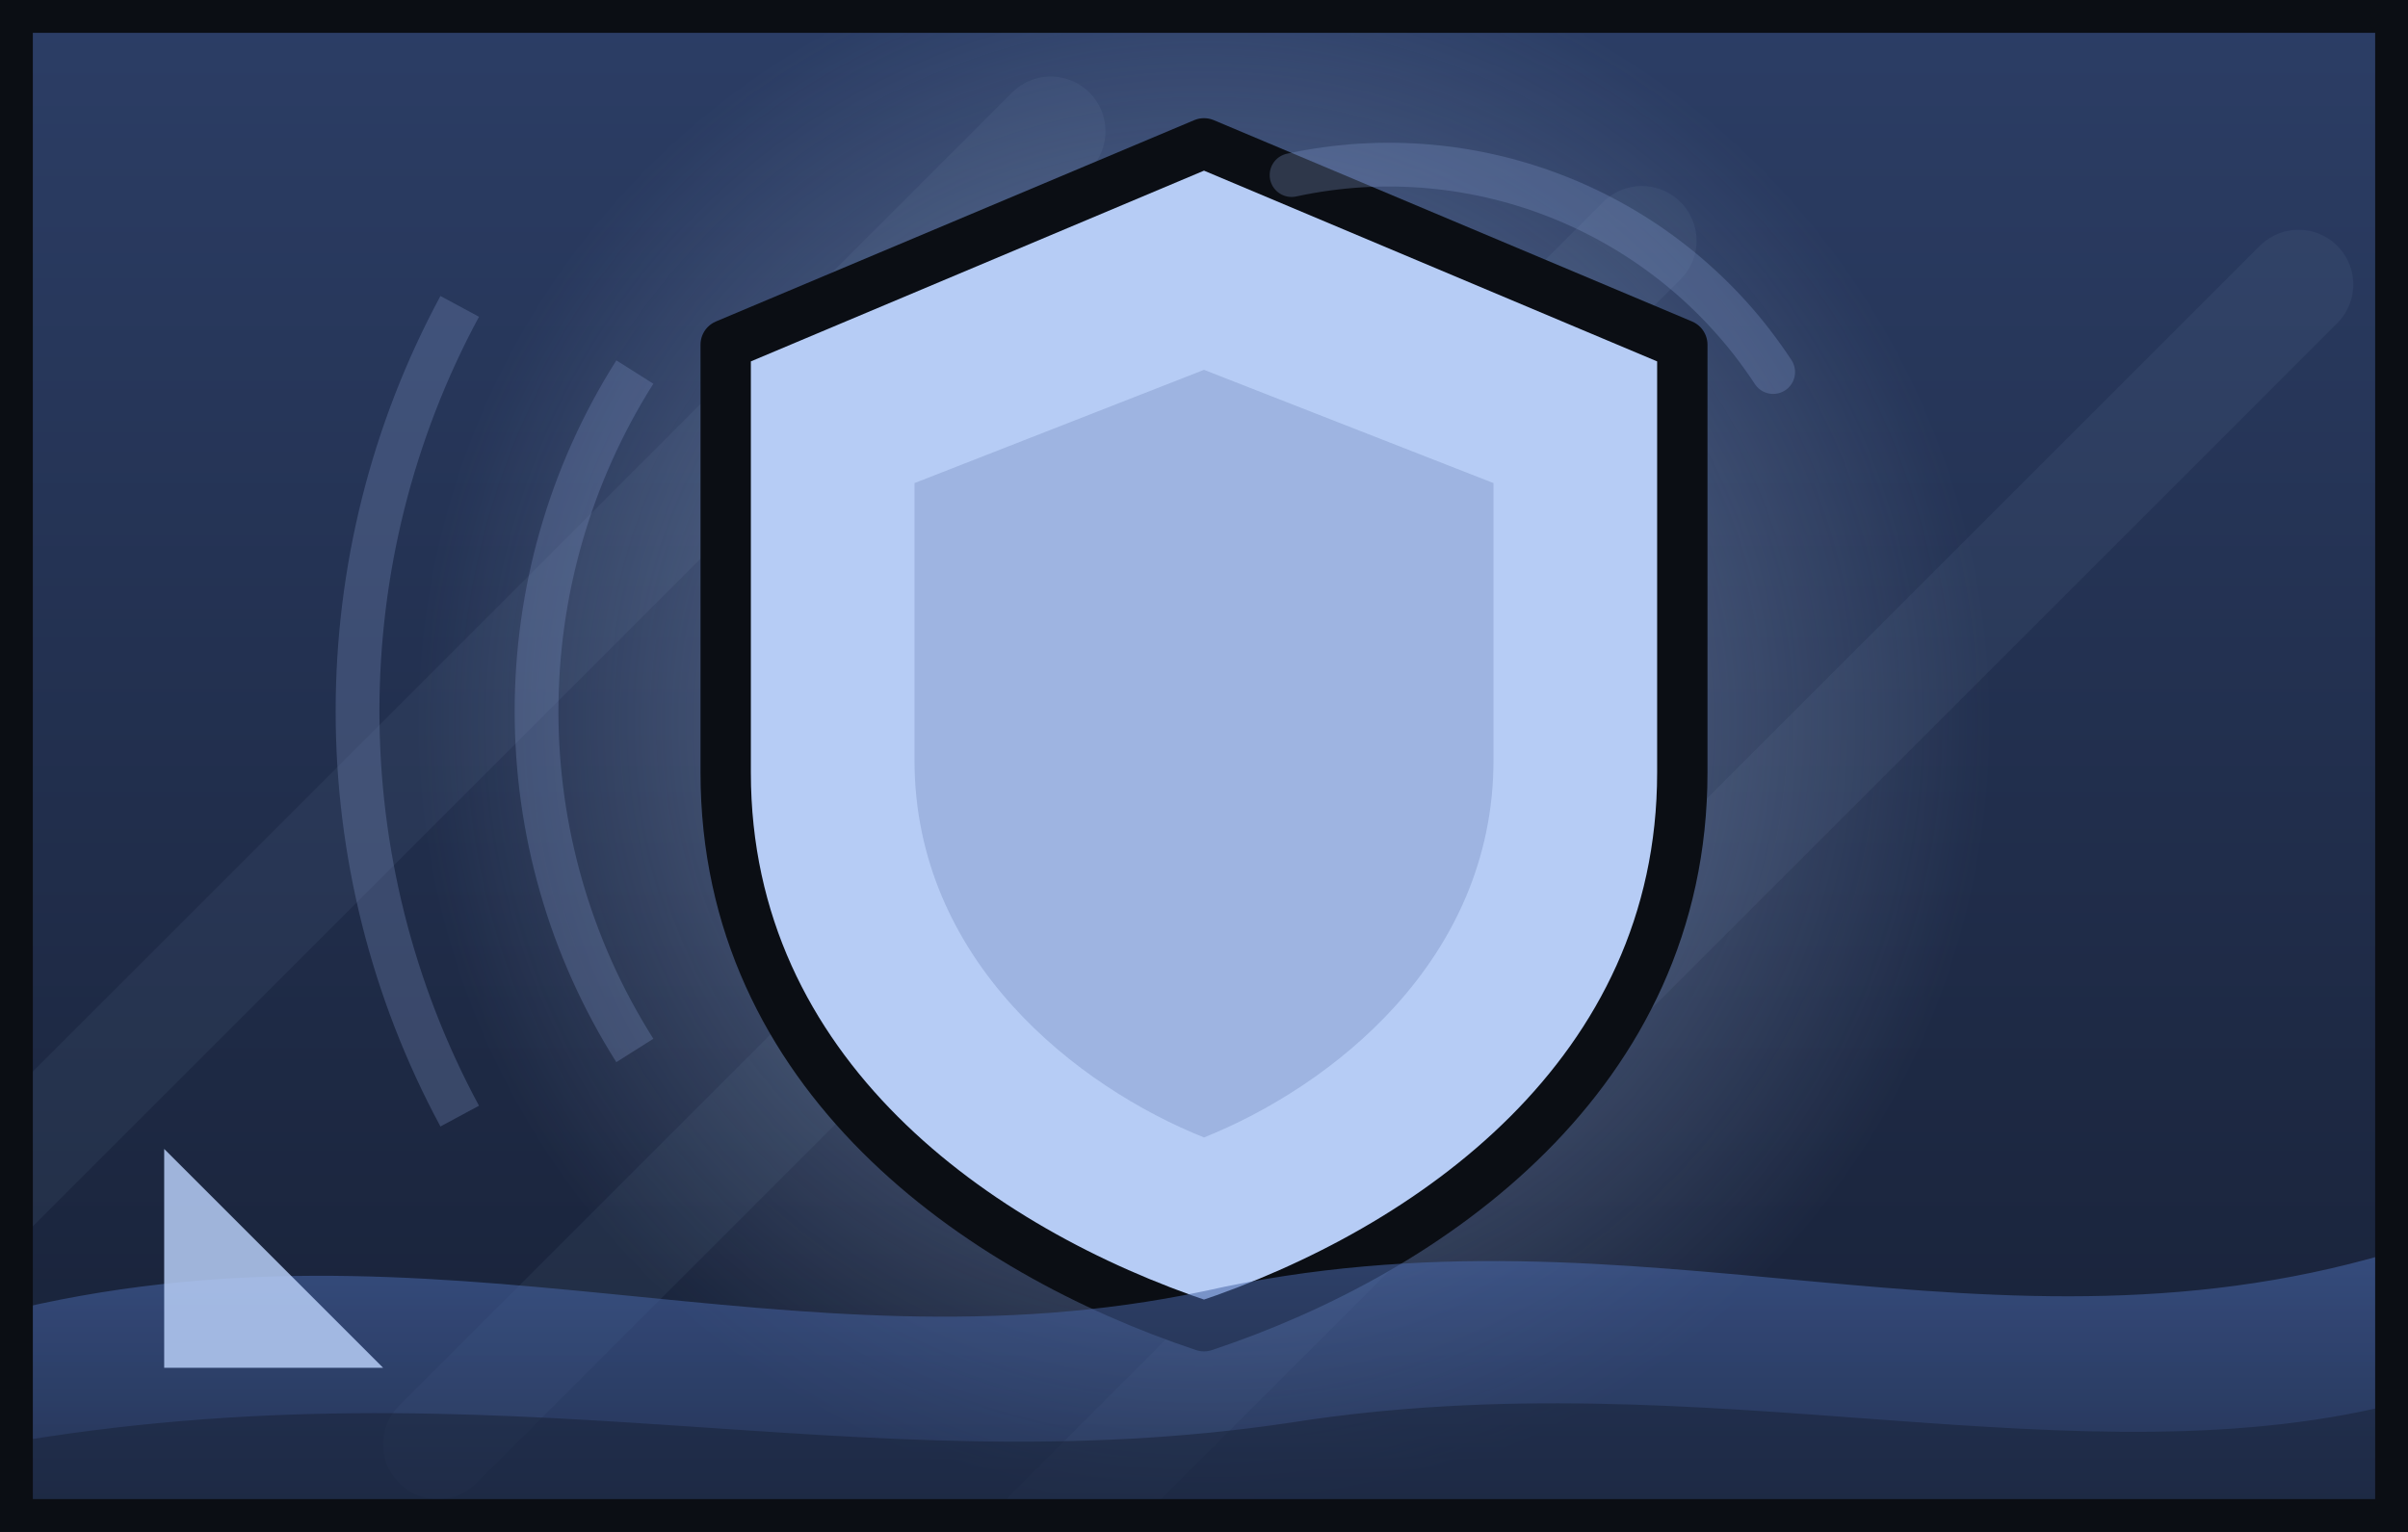
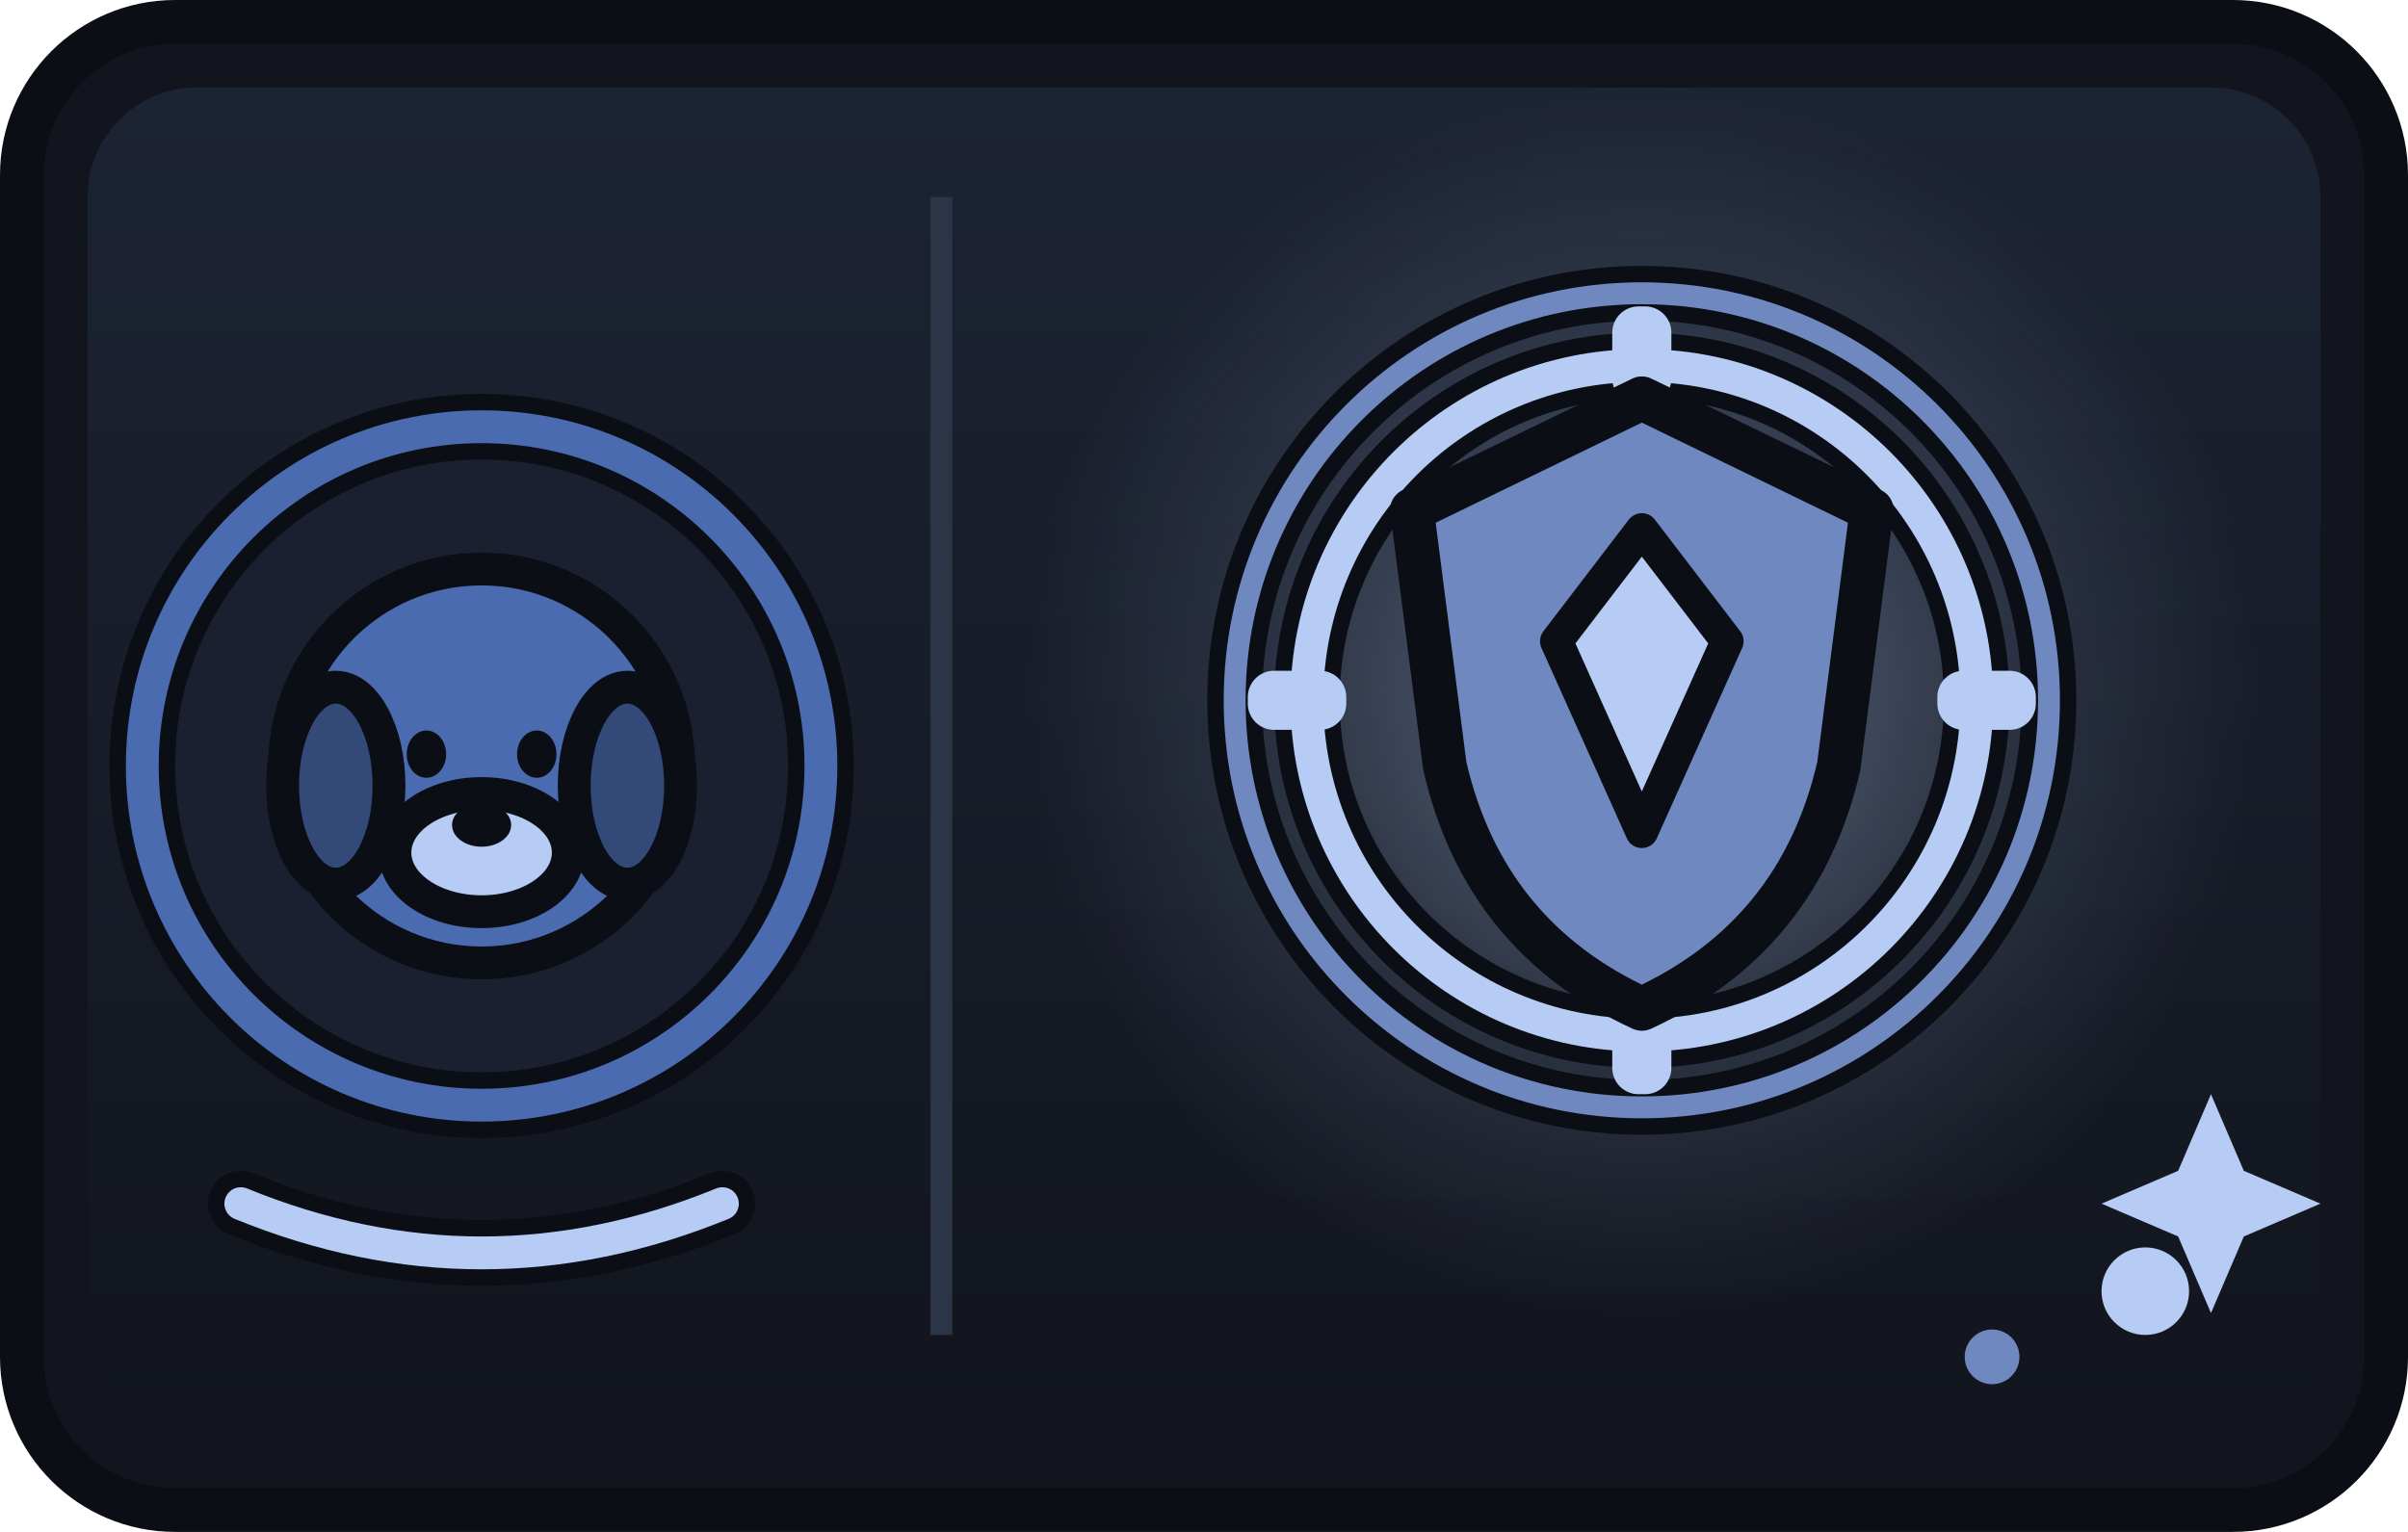
<svg xmlns="http://www.w3.org/2000/svg" width="220" height="140" viewBox="0 0 220 140">
  <defs>
-     <linearGradient id="bg_dog_defense" x1="0" y1="0" x2="0" y2="1">
-       <stop offset="0" stop-color="#2C3E66" />
-       <stop offset="1" stop-color="#172035" />
+     <linearGradient id="bg_card_dog_defense" x1="0" y1="0" x2="0" y2="1">
+       <stop offset="0" stop-color="#1C2333" />
+       <stop offset="1" stop-color="#12151D" />
    </linearGradient>
-     <radialGradient id="glow_dog_defense" cx="0.5" cy="0.5" r="0.5">
-       <stop offset="0" stop-color="#B6CCF5" stop-opacity="0.52" />
+     <radialGradient id="glow_card_dog_defense" cx="0.5" cy="0.5" r="0.5">
+       <stop offset="0" stop-color="#B6CCF5" stop-opacity="0.45" />
+       <stop offset="0.55" stop-color="#B6CCF5" stop-opacity="0.14" />
      <stop offset="1" stop-color="#B6CCF5" stop-opacity="0" />
    </radialGradient>
-     <linearGradient id="hill_dog_defense" x1="0" y1="0" x2="0" y2="1">
-       <stop offset="0" stop-color="#4B6BB0" />
-       <stop offset="1" stop-color="#2C3E66" />
-     </linearGradient>
  </defs>
-   <rect x="0" y="0" width="220" height="140" fill="url(#bg_dog_defense)" />
-   <g stroke="#B6CCF5" stroke-width="10" stroke-opacity="0.06" stroke-linecap="round">
-     <path d="M-10 118 L96 12" />
-     <path d="M40 132 L150 22" />
-     <path d="M96 140 L210 26" />
+   <rect x="2" y="2" width="216" height="136" rx="14" fill="#12151D" stroke="#0B0E14" stroke-width="4" />
+   <rect x="8" y="8" width="204" height="124" rx="10" fill="url(#bg_card_dog_defense)" />
+   <circle cx="150" cy="64" r="56" fill="url(#glow_card_dog_defense)" />
+   <circle cx="44" cy="70" r="31" fill="#1A2030" />
+   <circle cx="44" cy="70" r="31" fill="none" stroke="#0B0E14" stroke-width="6" stroke-linecap="round" stroke-linejoin="round" />
+   <circle cx="44" cy="70" r="31" fill="none" stroke="#4B6BB0" stroke-width="3" stroke-linecap="round" stroke-linejoin="round" />
+   <circle cx="44" cy="70" r="18" fill="#4B6BB0" stroke="#0B0E14" stroke-width="3" />
+   <ellipse cx="30.68" cy="71.8" rx="4.86" ry="9" fill="#334978" stroke="#0B0E14" stroke-width="3" />
+   <ellipse cx="57.32" cy="71.8" rx="4.86" ry="9" fill="#334978" stroke="#0B0E14" stroke-width="3" />
+   <ellipse cx="38.96" cy="68.92" rx="1.8" ry="2.16" fill="#0B0E14" />
+   <ellipse cx="49.04" cy="68.92" rx="1.8" ry="2.16" fill="#0B0E14" />
+   <ellipse cx="44" cy="77.92" rx="7.92" ry="5.4" fill="#B6CCF5" stroke="#0B0E14" stroke-width="3" />
+   <ellipse cx="44" cy="75.4" rx="2.7" ry="1.98" fill="#0B0E14" />
+   <path d="M 22 110 Q 44 119 66 110" fill="none" stroke="#0B0E14" stroke-width="6" stroke-linecap="round" stroke-linejoin="round" />
+   <path d="M 22 110 Q 44 119 66 110" fill="none" stroke="#B6CCF5" stroke-width="3" stroke-linecap="round" stroke-linejoin="round" />
+   <rect x="85" y="18" width="2" height="104" fill="#2C3547" />
+   <circle cx="150" cy="64" r="30.6" fill="none" stroke="#0B0E14" stroke-width="6" stroke-linecap="round" stroke-linejoin="round" />
+   <circle cx="150" cy="64" r="30.6" fill="none" stroke="#B6CCF5" stroke-width="3" stroke-linecap="round" stroke-linejoin="round" />
+   <circle cx="150" cy="64" r="37.2" fill="none" stroke="#0B0E14" stroke-width="5" stroke-linecap="round" stroke-linejoin="round" />
+   <circle cx="150" cy="64" r="37.2" fill="none" stroke="#6F89C0" stroke-width="2" stroke-linecap="round" stroke-linejoin="round" />
+   <g transform="rotate(0 150 64)">
+     <rect x="147.3" y="28" width="5.4" height="9" rx="2.4" fill="#B6CCF5" />
  </g>
-   <circle cx="110" cy="66" r="72" fill="url(#glow_dog_defense)" />
-   <g fill="none" stroke="#8197C8" stroke-width="4" stroke-opacity="0.28">
-     <path d="M58 96 A58 58 0 0 1 58 34" />
-     <path d="M42 102 A78 78 0 0 1 42 28" />
+   <g transform="rotate(90 150 64)">
+     <rect x="147.3" y="28" width="5.4" height="9" rx="2.4" fill="#B6CCF5" />
  </g>
-   <g transform="translate(110 66) scale(1.15) translate(-110 -66)">
-     <path d="M110 20 L148 36 L148 70 C148 94 128 108 110 114 C92 108 72 94 72 70 L72 36 Z" fill="#B6CCF5" stroke="#0B0E14" stroke-width="4" stroke-linejoin="round" />
-     <path d="M110 38 L133 47 L133 69 C133 85 120 95 110 99 C100 95 87 85 87 69 L87 47 Z" fill="#8197C8" fill-opacity="0.45" />
+   <g transform="rotate(180 150 64)">
+     <rect x="147.3" y="28" width="5.4" height="9" rx="2.4" fill="#B6CCF5" />
  </g>
-   <path d="M0 120 C40 110 72 126 110 118 C150 109 182 126 220 114 L220 140 L0 140 Z" fill="url(#hill_dog_defense)" fill-opacity="0.55" />
-   <path d="M0 132 C46 124 78 136 118 130 C156 124 190 136 220 128 L220 140 L0 140 Z" fill="#172035" fill-opacity="0.5" />
-   <path d="M118 16 A42 42 0 0 1 162 34" fill="none" stroke="#8197C8" stroke-width="4" stroke-opacity="0.3" stroke-linecap="round" />
-   <path d="M15 125 L35 125 L15 105 Z" fill="#B6CCF5" fill-opacity="0.85" />
-   <rect x="1.5" y="1.5" width="217" height="137" fill="none" stroke="#0B0E14" stroke-width="3" />
+   <g transform="rotate(270 150 64)">
+     <rect x="147.3" y="28" width="5.4" height="9" rx="2.4" fill="#B6CCF5" />
+   </g>
+   <path d="M 150 36.4 L 171 46.6 L 168 70 Q 164.4 85.6 150 92.2 Q 135.6 85.6 132 70 L 129 46.6 Z" fill="#6F89C0" stroke="#0B0E14" stroke-width="4" stroke-linejoin="round" />
+   <polygon points="150,48.4 157.8,58.6 150,76 142.2,58.6" fill="#B6CCF5" stroke="#0B0E14" stroke-width="3" stroke-linejoin="round" />
+   <circle cx="196" cy="118" r="4" fill="#B6CCF5" />
+   <circle cx="182" cy="124" r="2.5" fill="#6F89C0" />
+   <polygon points="202,100 205,107 212,110 205,113 202,120 199,113 192,110 199,107" fill="#B6CCF5" />
</svg>
